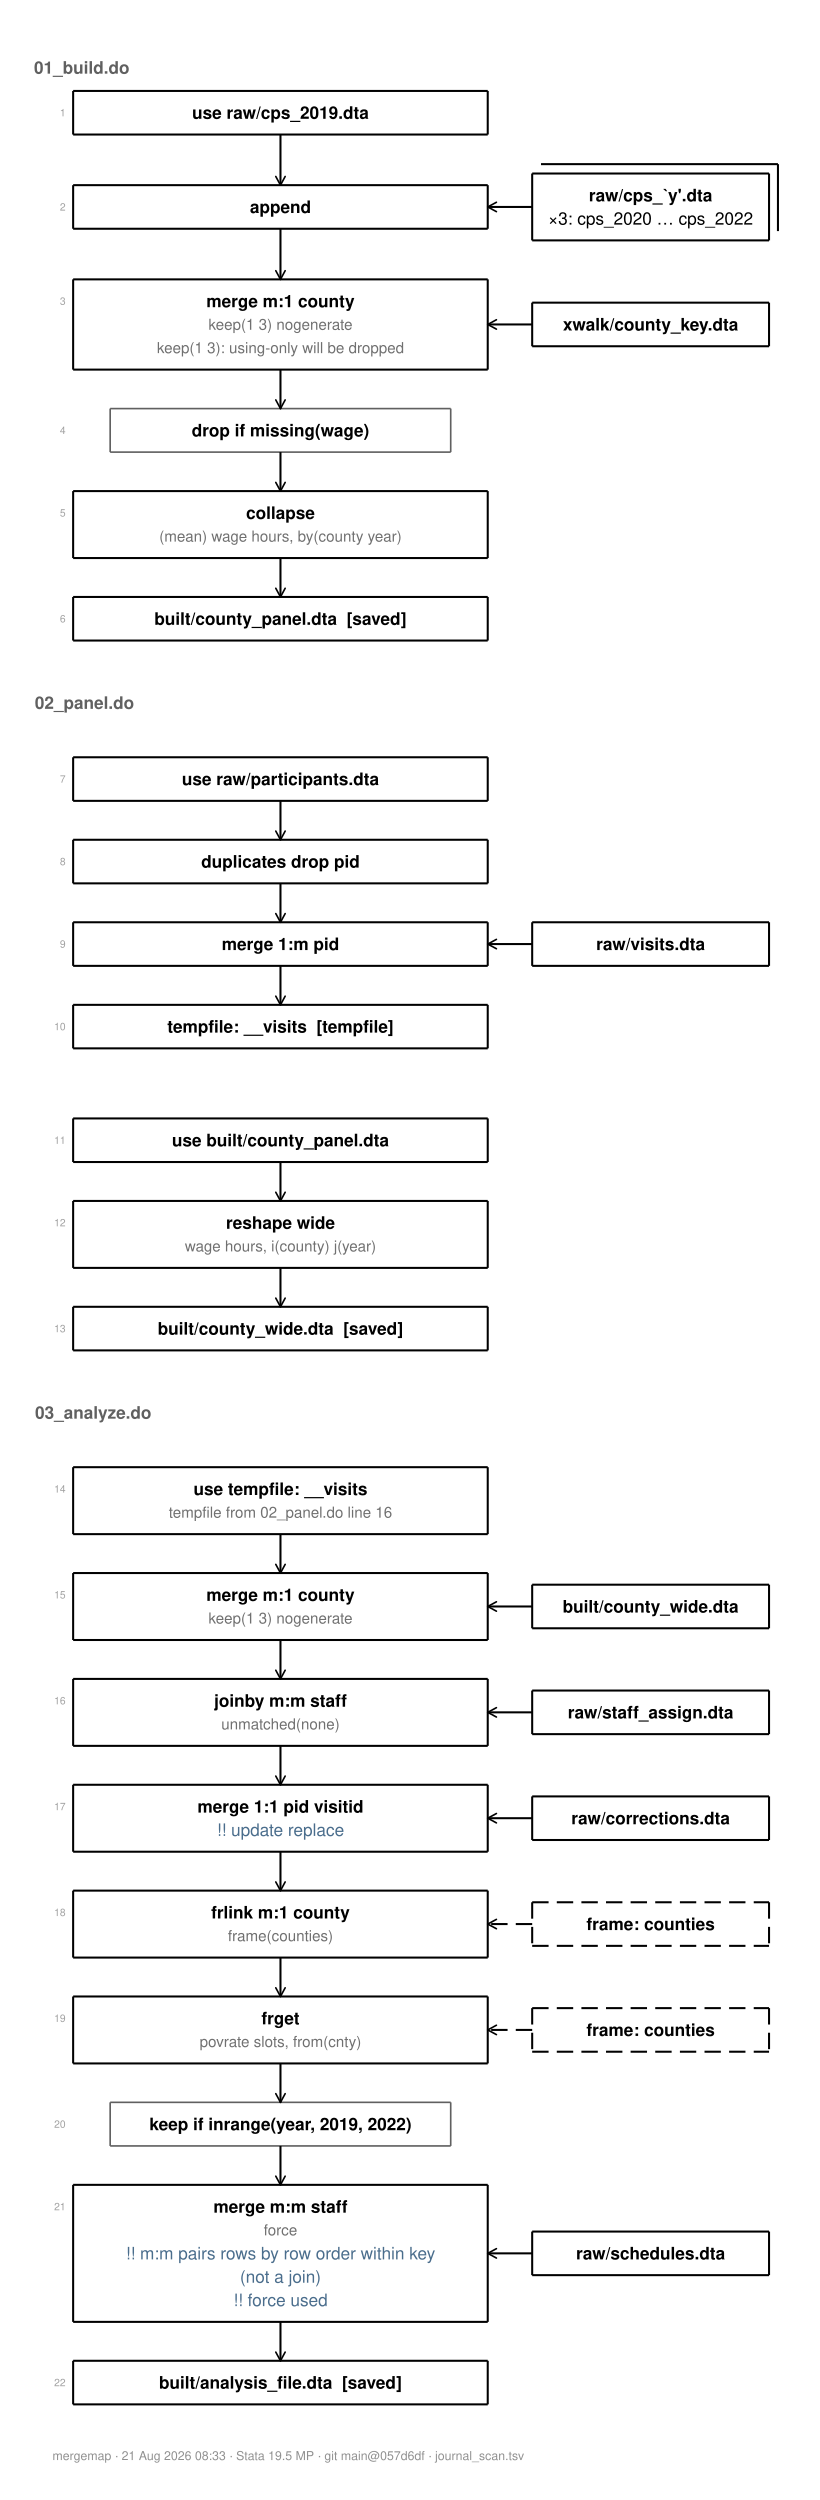
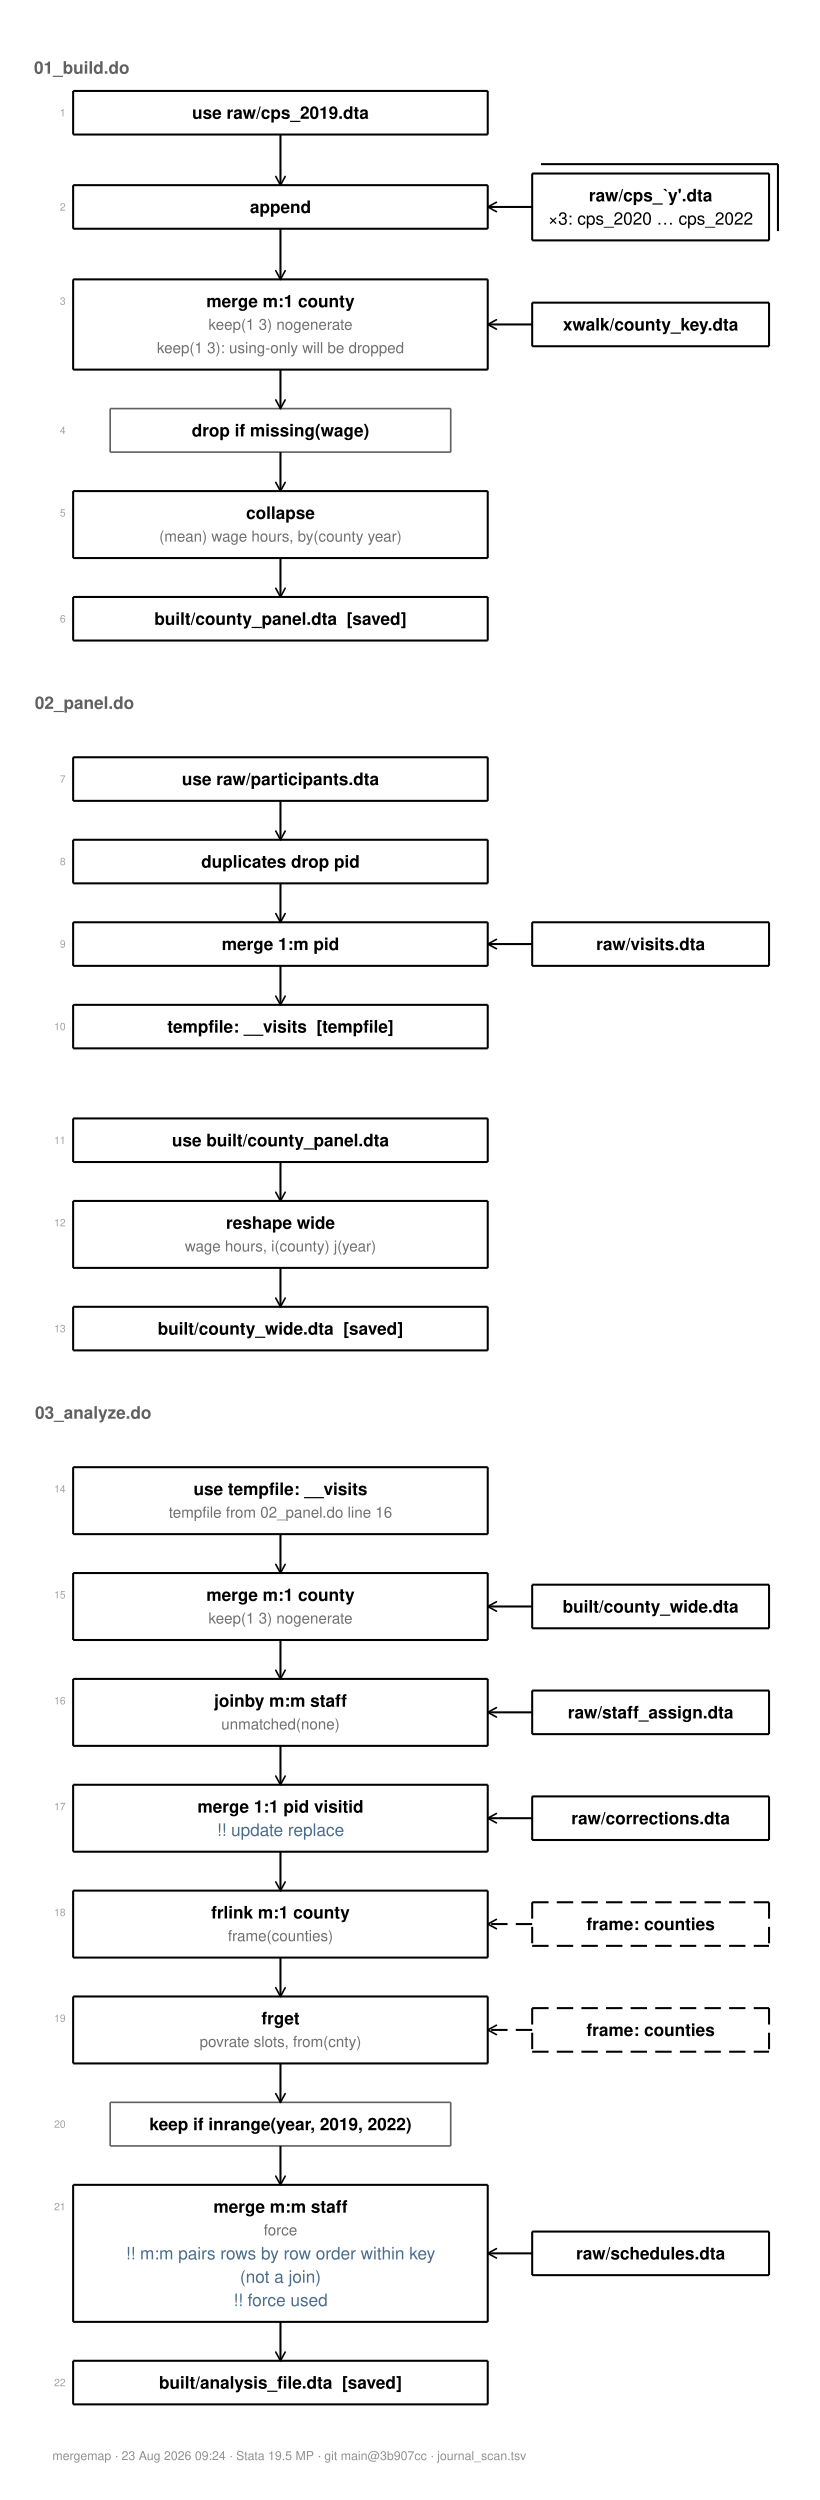
<svg xmlns="http://www.w3.org/2000/svg" version="1.1" width="6.560in" height="20.000in" viewBox="0 0 4723 14400">
  <rect x="0" y="0" width="4723" height="14400" style="fill:#FFFFFF;stroke:none" />
  <rect x="0.00" y="0.00" width="4723.00" height="14400.00" style="fill:#FFFFFF" />
  <rect x="4.72" y="4.72" width="4713.55" height="14390.55" style="fill:none;stroke:#FFFFFF;stroke-width:9.45" />
  <line x1="421.18" y1="523.80" x2="2809.23" y2="523.80" style="stroke:#000000;stroke-width:11.81" />
  <line x1="421.18" y1="774.90" x2="2809.23" y2="774.90" style="stroke:#000000;stroke-width:11.81" />
  <line x1="421.18" y1="523.80" x2="421.18" y2="774.90" style="stroke:#000000;stroke-width:11.81" />
  <line x1="2809.23" y1="523.80" x2="2809.23" y2="774.90" style="stroke:#000000;stroke-width:11.81" />
  <line x1="421.18" y1="1066.50" x2="2809.23" y2="1066.50" style="stroke:#000000;stroke-width:11.81" />
  <line x1="421.18" y1="1317.60" x2="2809.23" y2="1317.60" style="stroke:#000000;stroke-width:11.81" />
  <line x1="421.18" y1="1066.50" x2="421.18" y2="1317.60" style="stroke:#000000;stroke-width:11.81" />
  <line x1="2809.23" y1="1066.50" x2="2809.23" y2="1317.60" style="stroke:#000000;stroke-width:11.81" />
  <line x1="3065.27" y1="999.45" x2="4429.61" y2="999.45" style="stroke:#000000;stroke-width:11.81" />
  <line x1="3065.27" y1="1384.65" x2="4429.61" y2="1384.65" style="stroke:#000000;stroke-width:11.81" />
  <line x1="3065.27" y1="999.45" x2="3065.27" y2="1384.65" style="stroke:#000000;stroke-width:11.81" />
  <line x1="4429.61" y1="999.45" x2="4429.61" y2="1384.65" style="stroke:#000000;stroke-width:11.81" />
  <line x1="3116.12" y1="945.45" x2="4480.91" y2="945.45" style="stroke:#000000;stroke-width:11.81" />
  <line x1="4480.91" y1="945.45" x2="4480.91" y2="1331.10" style="stroke:#000000;stroke-width:11.81" />
  <line x1="421.18" y1="1609.20" x2="2809.23" y2="1609.20" style="stroke:#000000;stroke-width:11.81" />
  <line x1="421.18" y1="2128.95" x2="2809.23" y2="2128.95" style="stroke:#000000;stroke-width:11.81" />
  <line x1="421.18" y1="1609.20" x2="421.18" y2="2128.95" style="stroke:#000000;stroke-width:11.81" />
  <line x1="2809.23" y1="1609.20" x2="2809.23" y2="2128.95" style="stroke:#000000;stroke-width:11.81" />
  <line x1="3065.27" y1="1743.30" x2="4429.61" y2="1743.30" style="stroke:#000000;stroke-width:11.81" />
  <line x1="3065.27" y1="1994.40" x2="4429.61" y2="1994.40" style="stroke:#000000;stroke-width:11.81" />
  <line x1="3065.27" y1="1743.30" x2="3065.27" y2="1994.40" style="stroke:#000000;stroke-width:11.81" />
  <line x1="4429.61" y1="1743.30" x2="4429.61" y2="1994.40" style="stroke:#000000;stroke-width:11.81" />
  <line x1="421.18" y1="2828.70" x2="2809.23" y2="2828.70" style="stroke:#000000;stroke-width:11.81" />
  <line x1="421.18" y1="3214.35" x2="2809.23" y2="3214.35" style="stroke:#000000;stroke-width:11.81" />
  <line x1="421.18" y1="2828.70" x2="421.18" y2="3214.35" style="stroke:#000000;stroke-width:11.81" />
  <line x1="2809.23" y1="2828.70" x2="2809.23" y2="3214.35" style="stroke:#000000;stroke-width:11.81" />
  <line x1="421.18" y1="3438.45" x2="2809.23" y2="3438.45" style="stroke:#000000;stroke-width:11.81" />
  <line x1="421.18" y1="3689.55" x2="2809.23" y2="3689.55" style="stroke:#000000;stroke-width:11.81" />
  <line x1="421.18" y1="3438.45" x2="421.18" y2="3689.55" style="stroke:#000000;stroke-width:11.81" />
  <line x1="2809.23" y1="3438.45" x2="2809.23" y2="3689.55" style="stroke:#000000;stroke-width:11.81" />
  <line x1="421.18" y1="4361.85" x2="2809.23" y2="4361.85" style="stroke:#000000;stroke-width:11.81" />
  <line x1="421.18" y1="4612.95" x2="2809.23" y2="4612.95" style="stroke:#000000;stroke-width:11.81" />
  <line x1="421.18" y1="4361.85" x2="421.18" y2="4612.95" style="stroke:#000000;stroke-width:11.81" />
  <line x1="2809.23" y1="4361.85" x2="2809.23" y2="4612.95" style="stroke:#000000;stroke-width:11.81" />
  <line x1="421.18" y1="4837.05" x2="2809.23" y2="4837.05" style="stroke:#000000;stroke-width:11.81" />
  <line x1="421.18" y1="5088.15" x2="2809.23" y2="5088.15" style="stroke:#000000;stroke-width:11.81" />
  <line x1="421.18" y1="4837.05" x2="421.18" y2="5088.15" style="stroke:#000000;stroke-width:11.81" />
  <line x1="2809.23" y1="4837.05" x2="2809.23" y2="5088.15" style="stroke:#000000;stroke-width:11.81" />
  <line x1="421.18" y1="5312.25" x2="2809.23" y2="5312.25" style="stroke:#000000;stroke-width:11.81" />
  <line x1="421.18" y1="5563.35" x2="2809.23" y2="5563.35" style="stroke:#000000;stroke-width:11.81" />
  <line x1="421.18" y1="5312.25" x2="421.18" y2="5563.35" style="stroke:#000000;stroke-width:11.81" />
  <line x1="2809.23" y1="5312.25" x2="2809.23" y2="5563.35" style="stroke:#000000;stroke-width:11.81" />
  <line x1="3065.27" y1="5312.25" x2="4429.61" y2="5312.25" style="stroke:#000000;stroke-width:11.81" />
  <line x1="3065.27" y1="5563.35" x2="4429.61" y2="5563.35" style="stroke:#000000;stroke-width:11.81" />
  <line x1="3065.27" y1="5312.25" x2="3065.27" y2="5563.35" style="stroke:#000000;stroke-width:11.81" />
  <line x1="4429.61" y1="5312.25" x2="4429.61" y2="5563.35" style="stroke:#000000;stroke-width:11.81" />
  <line x1="421.18" y1="5787.90" x2="2809.23" y2="5787.90" style="stroke:#000000;stroke-width:11.81" />
  <line x1="421.18" y1="6038.55" x2="2809.23" y2="6038.55" style="stroke:#000000;stroke-width:11.81" />
  <line x1="421.18" y1="5787.90" x2="421.18" y2="6038.55" style="stroke:#000000;stroke-width:11.81" />
  <line x1="2809.23" y1="5787.90" x2="2809.23" y2="6038.55" style="stroke:#000000;stroke-width:11.81" />
  <line x1="421.18" y1="6442.20" x2="2809.23" y2="6442.20" style="stroke:#000000;stroke-width:11.81" />
  <line x1="421.18" y1="6693.30" x2="2809.23" y2="6693.30" style="stroke:#000000;stroke-width:11.81" />
  <line x1="421.18" y1="6442.20" x2="421.18" y2="6693.30" style="stroke:#000000;stroke-width:11.81" />
  <line x1="2809.23" y1="6442.20" x2="2809.23" y2="6693.30" style="stroke:#000000;stroke-width:11.81" />
  <line x1="421.18" y1="6917.40" x2="2809.23" y2="6917.40" style="stroke:#000000;stroke-width:11.81" />
  <line x1="421.18" y1="7303.05" x2="2809.23" y2="7303.05" style="stroke:#000000;stroke-width:11.81" />
  <line x1="421.18" y1="6917.40" x2="421.18" y2="7303.05" style="stroke:#000000;stroke-width:11.81" />
  <line x1="2809.23" y1="6917.40" x2="2809.23" y2="7303.05" style="stroke:#000000;stroke-width:11.81" />
  <line x1="421.18" y1="7527.15" x2="2809.23" y2="7527.15" style="stroke:#000000;stroke-width:11.81" />
  <line x1="421.18" y1="7778.25" x2="2809.23" y2="7778.25" style="stroke:#000000;stroke-width:11.81" />
  <line x1="421.18" y1="7527.15" x2="421.18" y2="7778.25" style="stroke:#000000;stroke-width:11.81" />
  <line x1="2809.23" y1="7527.15" x2="2809.23" y2="7778.25" style="stroke:#000000;stroke-width:11.81" />
  <line x1="421.18" y1="8451.00" x2="2809.23" y2="8451.00" style="stroke:#000000;stroke-width:11.81" />
  <line x1="421.18" y1="8836.65" x2="2809.23" y2="8836.65" style="stroke:#000000;stroke-width:11.81" />
  <line x1="421.18" y1="8451.00" x2="421.18" y2="8836.65" style="stroke:#000000;stroke-width:11.81" />
  <line x1="2809.23" y1="8451.00" x2="2809.23" y2="8836.65" style="stroke:#000000;stroke-width:11.81" />
  <line x1="421.18" y1="9060.75" x2="2809.23" y2="9060.75" style="stroke:#000000;stroke-width:11.81" />
  <line x1="421.18" y1="9446.40" x2="2809.23" y2="9446.40" style="stroke:#000000;stroke-width:11.81" />
  <line x1="421.18" y1="9060.75" x2="421.18" y2="9446.40" style="stroke:#000000;stroke-width:11.81" />
  <line x1="2809.23" y1="9060.75" x2="2809.23" y2="9446.40" style="stroke:#000000;stroke-width:11.81" />
  <line x1="3065.27" y1="9127.80" x2="4429.61" y2="9127.80" style="stroke:#000000;stroke-width:11.81" />
  <line x1="3065.27" y1="9378.90" x2="4429.61" y2="9378.90" style="stroke:#000000;stroke-width:11.81" />
  <line x1="3065.27" y1="9127.80" x2="3065.27" y2="9378.90" style="stroke:#000000;stroke-width:11.81" />
  <line x1="4429.61" y1="9127.80" x2="4429.61" y2="9378.90" style="stroke:#000000;stroke-width:11.81" />
  <line x1="421.18" y1="9670.50" x2="2809.23" y2="9670.50" style="stroke:#000000;stroke-width:11.81" />
  <line x1="421.18" y1="10056.15" x2="2809.23" y2="10056.15" style="stroke:#000000;stroke-width:11.81" />
  <line x1="421.18" y1="9670.50" x2="421.18" y2="10056.15" style="stroke:#000000;stroke-width:11.81" />
  <line x1="2809.23" y1="9670.50" x2="2809.23" y2="10056.15" style="stroke:#000000;stroke-width:11.81" />
  <line x1="3065.27" y1="9737.55" x2="4429.61" y2="9737.55" style="stroke:#000000;stroke-width:11.81" />
  <line x1="3065.27" y1="9988.65" x2="4429.61" y2="9988.65" style="stroke:#000000;stroke-width:11.81" />
  <line x1="3065.27" y1="9737.55" x2="3065.27" y2="9988.65" style="stroke:#000000;stroke-width:11.81" />
  <line x1="4429.61" y1="9737.55" x2="4429.61" y2="9988.65" style="stroke:#000000;stroke-width:11.81" />
  <line x1="421.18" y1="10280.25" x2="2809.23" y2="10280.25" style="stroke:#000000;stroke-width:11.81" />
  <line x1="421.18" y1="10665.90" x2="2809.23" y2="10665.90" style="stroke:#000000;stroke-width:11.81" />
  <line x1="421.18" y1="10280.25" x2="421.18" y2="10665.90" style="stroke:#000000;stroke-width:11.81" />
  <line x1="2809.23" y1="10280.25" x2="2809.23" y2="10665.90" style="stroke:#000000;stroke-width:11.81" />
  <line x1="3065.27" y1="10347.30" x2="4429.61" y2="10347.30" style="stroke:#000000;stroke-width:11.81" />
  <line x1="3065.27" y1="10598.40" x2="4429.61" y2="10598.40" style="stroke:#000000;stroke-width:11.81" />
  <line x1="3065.27" y1="10347.30" x2="3065.27" y2="10598.40" style="stroke:#000000;stroke-width:11.81" />
  <line x1="4429.61" y1="10347.30" x2="4429.61" y2="10598.40" style="stroke:#000000;stroke-width:11.81" />
  <line x1="421.18" y1="10890.00" x2="2809.23" y2="10890.00" style="stroke:#000000;stroke-width:11.81" />
  <line x1="421.18" y1="11275.65" x2="2809.23" y2="11275.65" style="stroke:#000000;stroke-width:11.81" />
  <line x1="421.18" y1="10890.00" x2="421.18" y2="11275.65" style="stroke:#000000;stroke-width:11.81" />
  <line x1="2809.23" y1="10890.00" x2="2809.23" y2="11275.65" style="stroke:#000000;stroke-width:11.81" />
  <line x1="421.18" y1="11499.75" x2="2809.23" y2="11499.75" style="stroke:#000000;stroke-width:11.81" />
  <line x1="421.18" y1="11885.40" x2="2809.23" y2="11885.40" style="stroke:#000000;stroke-width:11.81" />
  <line x1="421.18" y1="11499.75" x2="421.18" y2="11885.40" style="stroke:#000000;stroke-width:11.81" />
  <line x1="2809.23" y1="11499.75" x2="2809.23" y2="11885.40" style="stroke:#000000;stroke-width:11.81" />
  <line x1="421.18" y1="12584.70" x2="2809.23" y2="12584.70" style="stroke:#000000;stroke-width:11.81" />
  <line x1="421.18" y1="13374.00" x2="2809.23" y2="13374.00" style="stroke:#000000;stroke-width:11.81" />
  <line x1="421.18" y1="12584.70" x2="421.18" y2="13374.00" style="stroke:#000000;stroke-width:11.81" />
  <line x1="2809.23" y1="12584.70" x2="2809.23" y2="13374.00" style="stroke:#000000;stroke-width:11.81" />
  <line x1="3065.27" y1="12853.80" x2="4429.61" y2="12853.80" style="stroke:#000000;stroke-width:11.81" />
  <line x1="3065.27" y1="13104.90" x2="4429.61" y2="13104.90" style="stroke:#000000;stroke-width:11.81" />
  <line x1="3065.27" y1="12853.80" x2="3065.27" y2="13104.90" style="stroke:#000000;stroke-width:11.81" />
  <line x1="4429.61" y1="12853.80" x2="4429.61" y2="13104.90" style="stroke:#000000;stroke-width:11.81" />
  <line x1="421.18" y1="13598.10" x2="2809.23" y2="13598.10" style="stroke:#000000;stroke-width:11.81" />
  <line x1="421.18" y1="13849.20" x2="2809.23" y2="13849.20" style="stroke:#000000;stroke-width:11.81" />
  <line x1="421.18" y1="13598.10" x2="421.18" y2="13849.20" style="stroke:#000000;stroke-width:11.81" />
  <line x1="2809.23" y1="13598.10" x2="2809.23" y2="13849.20" style="stroke:#000000;stroke-width:11.81" />
  <line x1="634.47" y1="2353.50" x2="2595.94" y2="2353.50" style="stroke:#606060;stroke-width:9.45" />
  <line x1="634.47" y1="2604.15" x2="2595.94" y2="2604.15" style="stroke:#606060;stroke-width:9.45" />
  <line x1="634.47" y1="2353.50" x2="634.47" y2="2604.15" style="stroke:#606060;stroke-width:9.45" />
  <line x1="2595.94" y1="2353.50" x2="2595.94" y2="2604.15" style="stroke:#606060;stroke-width:9.45" />
  <line x1="634.47" y1="12109.50" x2="2595.94" y2="12109.50" style="stroke:#606060;stroke-width:9.45" />
  <line x1="634.47" y1="12360.60" x2="2595.94" y2="12360.60" style="stroke:#606060;stroke-width:9.45" />
  <line x1="634.47" y1="12109.50" x2="634.47" y2="12360.60" style="stroke:#606060;stroke-width:9.45" />
  <line x1="2595.94" y1="12109.50" x2="2595.94" y2="12360.60" style="stroke:#606060;stroke-width:9.45" />
  <line x1="3065.27" y1="10957.05" x2="3159.77" y2="10957.05" style="stroke:#000000;stroke-width:11.81" />
  <line x1="3207.01" y1="10957.05" x2="3301.51" y2="10957.05" style="stroke:#000000;stroke-width:11.81" />
  <line x1="3348.76" y1="10957.05" x2="3443.25" y2="10957.05" style="stroke:#000000;stroke-width:11.81" />
  <line x1="3490.50" y1="10957.05" x2="3585.00" y2="10957.05" style="stroke:#000000;stroke-width:11.81" />
  <line x1="3632.25" y1="10957.05" x2="3726.74" y2="10957.05" style="stroke:#000000;stroke-width:11.81" />
  <line x1="3773.99" y1="10957.05" x2="3868.49" y2="10957.05" style="stroke:#000000;stroke-width:11.81" />
  <line x1="3916.18" y1="10957.05" x2="4010.23" y2="10957.05" style="stroke:#000000;stroke-width:11.81" />
  <line x1="4057.93" y1="10957.05" x2="4151.97" y2="10957.05" style="stroke:#000000;stroke-width:11.81" />
  <line x1="4199.67" y1="10957.05" x2="4293.72" y2="10957.05" style="stroke:#000000;stroke-width:11.81" />
  <line x1="4341.42" y1="10957.05" x2="4429.61" y2="10957.05" style="stroke:#000000;stroke-width:11.81" />
  <line x1="3065.27" y1="11208.15" x2="3159.77" y2="11208.15" style="stroke:#000000;stroke-width:11.81" />
  <line x1="3207.01" y1="11208.15" x2="3301.51" y2="11208.15" style="stroke:#000000;stroke-width:11.81" />
  <line x1="3348.76" y1="11208.15" x2="3443.25" y2="11208.15" style="stroke:#000000;stroke-width:11.81" />
  <line x1="3490.50" y1="11208.15" x2="3585.00" y2="11208.15" style="stroke:#000000;stroke-width:11.81" />
  <line x1="3632.25" y1="11208.15" x2="3726.74" y2="11208.15" style="stroke:#000000;stroke-width:11.81" />
  <line x1="3773.99" y1="11208.15" x2="3868.49" y2="11208.15" style="stroke:#000000;stroke-width:11.81" />
  <line x1="3916.18" y1="11208.15" x2="4010.23" y2="11208.15" style="stroke:#000000;stroke-width:11.81" />
  <line x1="4057.93" y1="11208.15" x2="4151.97" y2="11208.15" style="stroke:#000000;stroke-width:11.81" />
  <line x1="4199.67" y1="11208.15" x2="4293.72" y2="11208.15" style="stroke:#000000;stroke-width:11.81" />
  <line x1="4341.42" y1="11208.15" x2="4429.61" y2="11208.15" style="stroke:#000000;stroke-width:11.81" />
  <line x1="3065.27" y1="10957.05" x2="3065.27" y2="11051.55" style="stroke:#000000;stroke-width:11.81" />
  <line x1="3065.27" y1="11098.80" x2="3065.27" y2="11193.30" style="stroke:#000000;stroke-width:11.81" />
  <line x1="4429.61" y1="10957.05" x2="4429.61" y2="11051.55" style="stroke:#000000;stroke-width:11.81" />
  <line x1="4429.61" y1="11098.80" x2="4429.61" y2="11193.30" style="stroke:#000000;stroke-width:11.81" />
  <line x1="3065.27" y1="11566.80" x2="3159.77" y2="11566.80" style="stroke:#000000;stroke-width:11.81" />
  <line x1="3207.01" y1="11566.80" x2="3301.51" y2="11566.80" style="stroke:#000000;stroke-width:11.81" />
  <line x1="3348.76" y1="11566.80" x2="3443.25" y2="11566.80" style="stroke:#000000;stroke-width:11.81" />
  <line x1="3490.50" y1="11566.80" x2="3585.00" y2="11566.80" style="stroke:#000000;stroke-width:11.81" />
  <line x1="3632.25" y1="11566.80" x2="3726.74" y2="11566.80" style="stroke:#000000;stroke-width:11.81" />
  <line x1="3773.99" y1="11566.80" x2="3868.49" y2="11566.80" style="stroke:#000000;stroke-width:11.81" />
  <line x1="3916.18" y1="11566.80" x2="4010.23" y2="11566.80" style="stroke:#000000;stroke-width:11.81" />
  <line x1="4057.93" y1="11566.80" x2="4151.97" y2="11566.80" style="stroke:#000000;stroke-width:11.81" />
  <line x1="4199.67" y1="11566.80" x2="4293.72" y2="11566.80" style="stroke:#000000;stroke-width:11.81" />
  <line x1="4341.42" y1="11566.80" x2="4429.61" y2="11566.80" style="stroke:#000000;stroke-width:11.81" />
  <line x1="3065.27" y1="11817.90" x2="3159.77" y2="11817.90" style="stroke:#000000;stroke-width:11.81" />
  <line x1="3207.01" y1="11817.90" x2="3301.51" y2="11817.90" style="stroke:#000000;stroke-width:11.81" />
  <line x1="3348.76" y1="11817.90" x2="3443.25" y2="11817.90" style="stroke:#000000;stroke-width:11.81" />
  <line x1="3490.50" y1="11817.90" x2="3585.00" y2="11817.90" style="stroke:#000000;stroke-width:11.81" />
  <line x1="3632.25" y1="11817.90" x2="3726.74" y2="11817.90" style="stroke:#000000;stroke-width:11.81" />
  <line x1="3773.99" y1="11817.90" x2="3868.49" y2="11817.90" style="stroke:#000000;stroke-width:11.81" />
  <line x1="3916.18" y1="11817.90" x2="4010.23" y2="11817.90" style="stroke:#000000;stroke-width:11.81" />
  <line x1="4057.93" y1="11817.90" x2="4151.97" y2="11817.90" style="stroke:#000000;stroke-width:11.81" />
  <line x1="4199.67" y1="11817.90" x2="4293.72" y2="11817.90" style="stroke:#000000;stroke-width:11.81" />
  <line x1="4341.42" y1="11817.90" x2="4429.61" y2="11817.90" style="stroke:#000000;stroke-width:11.81" />
  <line x1="3065.27" y1="11566.80" x2="3065.27" y2="11661.30" style="stroke:#000000;stroke-width:11.81" />
  <line x1="3065.27" y1="11708.55" x2="3065.27" y2="11803.05" style="stroke:#000000;stroke-width:11.81" />
  <line x1="4429.61" y1="11566.80" x2="4429.61" y2="11661.30" style="stroke:#000000;stroke-width:11.81" />
  <line x1="4429.61" y1="11708.55" x2="4429.61" y2="11803.05" style="stroke:#000000;stroke-width:11.81" />
  <line x1="3065.27" y1="1192.05" x2="2809.23" y2="1192.05" style="stroke:#000000;stroke-width:11.81" />
  <line x1="1615.43" y1="774.90" x2="1615.43" y2="1066.50" style="stroke:#000000;stroke-width:11.81" />
  <line x1="3065.27" y1="1868.85" x2="2809.23" y2="1868.85" style="stroke:#000000;stroke-width:11.81" />
  <line x1="1615.43" y1="1317.60" x2="1615.43" y2="1609.20" style="stroke:#000000;stroke-width:11.81" />
  <line x1="1615.43" y1="2128.95" x2="1615.43" y2="2353.50" style="stroke:#000000;stroke-width:11.81" />
  <line x1="1615.43" y1="2604.15" x2="1615.43" y2="2828.70" style="stroke:#000000;stroke-width:11.81" />
  <line x1="1615.43" y1="3214.35" x2="1615.43" y2="3438.45" style="stroke:#000000;stroke-width:11.81" />
  <line x1="1615.43" y1="4612.95" x2="1615.43" y2="4837.05" style="stroke:#000000;stroke-width:11.81" />
  <line x1="3065.27" y1="5437.80" x2="2809.23" y2="5437.80" style="stroke:#000000;stroke-width:11.81" />
  <line x1="1615.43" y1="5088.15" x2="1615.43" y2="5312.25" style="stroke:#000000;stroke-width:11.81" />
  <line x1="1615.43" y1="5563.35" x2="1615.43" y2="5787.90" style="stroke:#000000;stroke-width:11.81" />
  <line x1="1615.43" y1="6693.30" x2="1615.43" y2="6917.40" style="stroke:#000000;stroke-width:11.81" />
  <line x1="1615.43" y1="7303.05" x2="1615.43" y2="7527.15" style="stroke:#000000;stroke-width:11.81" />
  <line x1="3065.27" y1="9253.35" x2="2809.23" y2="9253.35" style="stroke:#000000;stroke-width:11.81" />
  <line x1="1615.43" y1="8836.65" x2="1615.43" y2="9060.75" style="stroke:#000000;stroke-width:11.81" />
  <line x1="3065.27" y1="9863.10" x2="2809.23" y2="9863.10" style="stroke:#000000;stroke-width:11.81" />
  <line x1="1615.43" y1="9446.40" x2="1615.43" y2="9670.50" style="stroke:#000000;stroke-width:11.81" />
  <line x1="3065.27" y1="10472.85" x2="2809.23" y2="10472.85" style="stroke:#000000;stroke-width:11.81" />
  <line x1="1615.43" y1="10056.15" x2="1615.43" y2="10280.25" style="stroke:#000000;stroke-width:11.81" />
  <line x1="1615.43" y1="10665.90" x2="1615.43" y2="10890.00" style="stroke:#000000;stroke-width:11.81" />
  <line x1="1615.43" y1="11275.65" x2="1615.43" y2="11499.75" style="stroke:#000000;stroke-width:11.81" />
  <line x1="1615.43" y1="11885.40" x2="1615.43" y2="12109.50" style="stroke:#000000;stroke-width:11.81" />
  <line x1="3065.27" y1="12979.35" x2="2809.23" y2="12979.35" style="stroke:#000000;stroke-width:11.81" />
  <line x1="1615.43" y1="12360.60" x2="1615.43" y2="12584.70" style="stroke:#000000;stroke-width:11.81" />
  <line x1="1615.43" y1="13374.00" x2="1615.43" y2="13598.10" style="stroke:#000000;stroke-width:11.81" />
  <line x1="2809.23" y1="1192.05" x2="2859.18" y2="1165.05" stroke-linecap="round" style="stroke:#000000;stroke-width:9.45" />
  <line x1="2809.23" y1="1192.05" x2="2859.18" y2="1219.05" stroke-linecap="round" style="stroke:#000000;stroke-width:9.45" />
  <line x1="1615.43" y1="1066.50" x2="1588.43" y2="1016.55" stroke-linecap="round" style="stroke:#000000;stroke-width:9.45" />
  <line x1="1615.43" y1="1066.50" x2="1642.43" y2="1016.55" stroke-linecap="round" style="stroke:#000000;stroke-width:9.45" />
  <line x1="2809.23" y1="1868.85" x2="2859.18" y2="1841.85" stroke-linecap="round" style="stroke:#000000;stroke-width:9.45" />
  <line x1="2809.23" y1="1868.85" x2="2859.18" y2="1895.85" stroke-linecap="round" style="stroke:#000000;stroke-width:9.45" />
  <line x1="1615.43" y1="1609.20" x2="1588.43" y2="1559.25" stroke-linecap="round" style="stroke:#000000;stroke-width:9.45" />
  <line x1="1615.43" y1="1609.20" x2="1642.43" y2="1559.25" stroke-linecap="round" style="stroke:#000000;stroke-width:9.45" />
  <line x1="1615.43" y1="2353.50" x2="1588.43" y2="2303.55" stroke-linecap="round" style="stroke:#000000;stroke-width:9.45" />
  <line x1="1615.43" y1="2353.50" x2="1642.43" y2="2303.55" stroke-linecap="round" style="stroke:#000000;stroke-width:9.45" />
  <line x1="1615.43" y1="2828.70" x2="1588.43" y2="2778.75" stroke-linecap="round" style="stroke:#000000;stroke-width:9.45" />
  <line x1="1615.43" y1="2828.70" x2="1642.43" y2="2778.75" stroke-linecap="round" style="stroke:#000000;stroke-width:9.45" />
  <line x1="1615.43" y1="3438.45" x2="1588.43" y2="3388.50" stroke-linecap="round" style="stroke:#000000;stroke-width:9.45" />
  <line x1="1615.43" y1="3438.45" x2="1642.43" y2="3388.50" stroke-linecap="round" style="stroke:#000000;stroke-width:9.45" />
  <line x1="1615.43" y1="4837.05" x2="1588.43" y2="4787.10" stroke-linecap="round" style="stroke:#000000;stroke-width:9.45" />
  <line x1="1615.43" y1="4837.05" x2="1642.43" y2="4787.10" stroke-linecap="round" style="stroke:#000000;stroke-width:9.45" />
  <line x1="2809.23" y1="5437.80" x2="2859.18" y2="5410.80" stroke-linecap="round" style="stroke:#000000;stroke-width:9.45" />
  <line x1="2809.23" y1="5437.80" x2="2859.18" y2="5464.80" stroke-linecap="round" style="stroke:#000000;stroke-width:9.45" />
  <line x1="1615.43" y1="5312.25" x2="1588.43" y2="5262.30" stroke-linecap="round" style="stroke:#000000;stroke-width:9.45" />
  <line x1="1615.43" y1="5312.25" x2="1642.43" y2="5262.30" stroke-linecap="round" style="stroke:#000000;stroke-width:9.45" />
  <line x1="1615.43" y1="5787.90" x2="1588.43" y2="5737.95" stroke-linecap="round" style="stroke:#000000;stroke-width:9.45" />
  <line x1="1615.43" y1="5787.90" x2="1642.43" y2="5737.95" stroke-linecap="round" style="stroke:#000000;stroke-width:9.45" />
  <line x1="1615.43" y1="6917.40" x2="1588.43" y2="6867.45" stroke-linecap="round" style="stroke:#000000;stroke-width:9.45" />
  <line x1="1615.43" y1="6917.40" x2="1642.43" y2="6867.45" stroke-linecap="round" style="stroke:#000000;stroke-width:9.45" />
  <line x1="1615.43" y1="7527.15" x2="1588.43" y2="7477.20" stroke-linecap="round" style="stroke:#000000;stroke-width:9.45" />
  <line x1="1615.43" y1="7527.15" x2="1642.43" y2="7477.20" stroke-linecap="round" style="stroke:#000000;stroke-width:9.45" />
  <line x1="2809.23" y1="9253.35" x2="2859.18" y2="9226.35" stroke-linecap="round" style="stroke:#000000;stroke-width:9.45" />
  <line x1="2809.23" y1="9253.35" x2="2859.18" y2="9280.35" stroke-linecap="round" style="stroke:#000000;stroke-width:9.45" />
  <line x1="1615.43" y1="9060.75" x2="1588.43" y2="9010.80" stroke-linecap="round" style="stroke:#000000;stroke-width:9.45" />
  <line x1="1615.43" y1="9060.75" x2="1642.43" y2="9010.80" stroke-linecap="round" style="stroke:#000000;stroke-width:9.45" />
  <line x1="2809.23" y1="9863.10" x2="2859.18" y2="9836.10" stroke-linecap="round" style="stroke:#000000;stroke-width:9.45" />
  <line x1="2809.23" y1="9863.10" x2="2859.18" y2="9890.10" stroke-linecap="round" style="stroke:#000000;stroke-width:9.45" />
  <line x1="1615.43" y1="9670.50" x2="1588.43" y2="9620.55" stroke-linecap="round" style="stroke:#000000;stroke-width:9.45" />
  <line x1="1615.43" y1="9670.50" x2="1642.43" y2="9620.55" stroke-linecap="round" style="stroke:#000000;stroke-width:9.45" />
  <line x1="2809.23" y1="10472.85" x2="2859.18" y2="10445.85" stroke-linecap="round" style="stroke:#000000;stroke-width:9.45" />
  <line x1="2809.23" y1="10472.85" x2="2859.18" y2="10499.85" stroke-linecap="round" style="stroke:#000000;stroke-width:9.45" />
  <line x1="1615.43" y1="10280.25" x2="1588.43" y2="10230.30" stroke-linecap="round" style="stroke:#000000;stroke-width:9.45" />
  <line x1="1615.43" y1="10280.25" x2="1642.43" y2="10230.30" stroke-linecap="round" style="stroke:#000000;stroke-width:9.45" />
  <line x1="1615.43" y1="10890.00" x2="1588.43" y2="10840.05" stroke-linecap="round" style="stroke:#000000;stroke-width:9.45" />
  <line x1="1615.43" y1="10890.00" x2="1642.43" y2="10840.05" stroke-linecap="round" style="stroke:#000000;stroke-width:9.45" />
  <line x1="1615.43" y1="11499.75" x2="1588.43" y2="11449.80" stroke-linecap="round" style="stroke:#000000;stroke-width:9.45" />
  <line x1="1615.43" y1="11499.75" x2="1642.43" y2="11449.80" stroke-linecap="round" style="stroke:#000000;stroke-width:9.45" />
  <line x1="1615.43" y1="12109.50" x2="1588.43" y2="12059.55" stroke-linecap="round" style="stroke:#000000;stroke-width:9.45" />
  <line x1="1615.43" y1="12109.50" x2="1642.43" y2="12059.55" stroke-linecap="round" style="stroke:#000000;stroke-width:9.45" />
  <line x1="2809.23" y1="12979.35" x2="2859.18" y2="12952.35" stroke-linecap="round" style="stroke:#000000;stroke-width:9.45" />
  <line x1="2809.23" y1="12979.35" x2="2859.18" y2="13006.35" stroke-linecap="round" style="stroke:#000000;stroke-width:9.45" />
  <line x1="1615.43" y1="12584.70" x2="1588.43" y2="12534.75" stroke-linecap="round" style="stroke:#000000;stroke-width:9.45" />
  <line x1="1615.43" y1="12584.70" x2="1642.43" y2="12534.75" stroke-linecap="round" style="stroke:#000000;stroke-width:9.45" />
  <line x1="1615.43" y1="13598.10" x2="1588.43" y2="13548.15" stroke-linecap="round" style="stroke:#000000;stroke-width:9.45" />
  <line x1="1615.43" y1="13598.10" x2="1642.43" y2="13548.15" stroke-linecap="round" style="stroke:#000000;stroke-width:9.45" />
  <line x1="3065.27" y1="11082.60" x2="2970.77" y2="11082.60" style="stroke:#000000;stroke-width:11.81" />
  <line x1="2923.53" y1="11082.60" x2="2829.03" y2="11082.60" style="stroke:#000000;stroke-width:11.81" />
  <line x1="3065.27" y1="11692.35" x2="2970.77" y2="11692.35" style="stroke:#000000;stroke-width:11.81" />
  <line x1="2923.53" y1="11692.35" x2="2829.03" y2="11692.35" style="stroke:#000000;stroke-width:11.81" />
  <line x1="2809.23" y1="11082.60" x2="2859.18" y2="11055.60" stroke-linecap="round" style="stroke:#000000;stroke-width:9.45" />
  <line x1="2809.23" y1="11082.60" x2="2859.18" y2="11109.60" stroke-linecap="round" style="stroke:#000000;stroke-width:9.45" />
  <line x1="2809.23" y1="11692.35" x2="2859.18" y2="11665.35" stroke-linecap="round" style="stroke:#000000;stroke-width:9.45" />
  <line x1="2809.23" y1="11692.35" x2="2859.18" y2="11719.35" stroke-linecap="round" style="stroke:#000000;stroke-width:9.45" />
  <text x="470.68" y="424.46" style="font-family:'Helvetica';font-weight:bold;font-size:99.00px;fill:#606060" text-anchor="middle">01_build.do</text>
  <text x="1615.43" y="684.11" style="font-family:'Helvetica';font-weight:bold;font-size:99.00px;fill:#000000" text-anchor="middle">use raw/cps_2019.dta</text>
  <text x="361.33" y="670.25" style="font-family:'Helvetica';font-size:59.40px;fill:#A0A0a0" text-anchor="middle">1</text>
  <text x="1615.43" y="1226.81" style="font-family:'Helvetica';font-weight:bold;font-size:99.00px;fill:#000000" text-anchor="middle">append</text>
  <text x="361.33" y="1212.95" style="font-family:'Helvetica';font-size:59.40px;fill:#A0A0a0" text-anchor="middle">2</text>
  <text x="3747.44" y="1159.76" style="font-family:'Helvetica';font-weight:bold;font-size:99.00px;fill:#000000" text-anchor="middle">raw/cps_ˋy'.dta</text>
  <text x="3747.44" y="1293.86" style="font-family:'Helvetica';font-size:99.00px;fill:#000000" text-anchor="middle">×3: cps_2020 … cps_2022</text>
  <text x="1615.43" y="1769.51" style="font-family:'Helvetica';font-weight:bold;font-size:99.00px;fill:#000000" text-anchor="middle">merge m:1 county</text>
  <text x="1615.43" y="1899.52" style="font-family:'Helvetica';font-size:87.30px;fill:#707070" text-anchor="middle">keep(1 3) nogenerate</text>
  <text x="1615.43" y="2034.07" style="font-family:'Helvetica';font-size:87.30px;fill:#707070" text-anchor="middle">keep(1 3): using-only will be dropped</text>
  <text x="361.33" y="1755.65" style="font-family:'Helvetica';font-size:59.40px;fill:#A0A0a0" text-anchor="middle">3</text>
  <text x="3747.44" y="1903.61" style="font-family:'Helvetica';font-weight:bold;font-size:99.00px;fill:#000000" text-anchor="middle">xwalk/county_key.dta</text>
  <text x="1615.43" y="2513.81" style="font-family:'Helvetica';font-weight:bold;font-size:99.00px;fill:#000000" text-anchor="middle">drop if missing(wage)</text>
  <text x="361.33" y="2499.95" style="font-family:'Helvetica';font-size:59.40px;fill:#A0A0a0" text-anchor="middle">4</text>
  <text x="1615.43" y="2989.01" style="font-family:'Helvetica';font-weight:bold;font-size:99.00px;fill:#000000" text-anchor="middle">collapse</text>
  <text x="1615.43" y="3119.47" style="font-family:'Helvetica';font-size:87.30px;fill:#707070" text-anchor="middle">(mean) wage hours, by(county year)</text>
  <text x="361.33" y="2975.15" style="font-family:'Helvetica';font-size:59.40px;fill:#A0A0a0" text-anchor="middle">5</text>
  <text x="1615.43" y="3598.76" style="font-family:'Helvetica';font-weight:bold;font-size:99.00px;fill:#000000" text-anchor="middle">built/county_panel.dta  [saved]</text>
  <text x="361.33" y="3584.90" style="font-family:'Helvetica';font-size:59.40px;fill:#A0A0a0" text-anchor="middle">6</text>
  <text x="486.43" y="4082.96" style="font-family:'Helvetica';font-weight:bold;font-size:99.00px;fill:#606060" text-anchor="middle">02_panel.do</text>
  <text x="1615.43" y="4522.16" style="font-family:'Helvetica';font-weight:bold;font-size:99.00px;fill:#000000" text-anchor="middle">use raw/participants.dta</text>
  <text x="361.33" y="4508.30" style="font-family:'Helvetica';font-size:59.40px;fill:#A0A0a0" text-anchor="middle">7</text>
  <text x="1615.43" y="4997.36" style="font-family:'Helvetica';font-weight:bold;font-size:99.00px;fill:#000000" text-anchor="middle">duplicates drop pid</text>
  <text x="361.33" y="4983.50" style="font-family:'Helvetica';font-size:59.40px;fill:#A0A0a0" text-anchor="middle">8</text>
  <text x="1615.43" y="5472.56" style="font-family:'Helvetica';font-weight:bold;font-size:99.00px;fill:#000000" text-anchor="middle">merge 1:m pid</text>
  <text x="361.33" y="5458.70" style="font-family:'Helvetica';font-size:59.40px;fill:#A0A0a0" text-anchor="middle">9</text>
  <text x="3747.44" y="5472.56" style="font-family:'Helvetica';font-weight:bold;font-size:99.00px;fill:#000000" text-anchor="middle">raw/visits.dta</text>
  <text x="1615.43" y="5947.76" style="font-family:'Helvetica';font-weight:bold;font-size:99.00px;fill:#000000" text-anchor="middle">tempfile: __visits  [tempfile]</text>
  <text x="344.69" y="5933.90" style="font-family:'Helvetica';font-size:59.40px;fill:#A0A0a0" text-anchor="middle">10</text>
  <text x="1615.43" y="6602.51" style="font-family:'Helvetica';font-weight:bold;font-size:99.00px;fill:#000000" text-anchor="middle">use built/county_panel.dta</text>
  <text x="344.69" y="6588.65" style="font-family:'Helvetica';font-size:59.40px;fill:#A0A0a0" text-anchor="middle">11</text>
  <text x="1615.43" y="7077.71" style="font-family:'Helvetica';font-weight:bold;font-size:99.00px;fill:#000000" text-anchor="middle">reshape wide</text>
  <text x="1615.43" y="7208.17" style="font-family:'Helvetica';font-size:87.30px;fill:#707070" text-anchor="middle">wage hours, i(county) j(year)</text>
  <text x="344.69" y="7063.85" style="font-family:'Helvetica';font-size:59.40px;fill:#A0A0a0" text-anchor="middle">12</text>
  <text x="1615.43" y="7687.46" style="font-family:'Helvetica';font-weight:bold;font-size:99.00px;fill:#000000" text-anchor="middle">built/county_wide.dta  [saved]</text>
  <text x="344.69" y="7673.60" style="font-family:'Helvetica';font-size:59.40px;fill:#A0A0a0" text-anchor="middle">13</text>
  <text x="536.83" y="8171.66" style="font-family:'Helvetica';font-weight:bold;font-size:99.00px;fill:#606060" text-anchor="middle">03_analyze.do</text>
  <text x="1615.43" y="8611.31" style="font-family:'Helvetica';font-weight:bold;font-size:99.00px;fill:#000000" text-anchor="middle">use tempfile: __visits</text>
  <text x="1615.43" y="8741.77" style="font-family:'Helvetica';font-size:87.30px;fill:#707070" text-anchor="middle">tempfile from 02_panel.do line 16</text>
  <text x="344.69" y="8597.45" style="font-family:'Helvetica';font-size:59.40px;fill:#A0A0a0" text-anchor="middle">14</text>
  <text x="1615.43" y="9221.06" style="font-family:'Helvetica';font-weight:bold;font-size:99.00px;fill:#000000" text-anchor="middle">merge m:1 county</text>
  <text x="1615.43" y="9351.52" style="font-family:'Helvetica';font-size:87.30px;fill:#707070" text-anchor="middle">keep(1 3) nogenerate</text>
  <text x="344.69" y="9207.20" style="font-family:'Helvetica';font-size:59.40px;fill:#A0A0a0" text-anchor="middle">15</text>
  <text x="3747.44" y="9288.11" style="font-family:'Helvetica';font-weight:bold;font-size:99.00px;fill:#000000" text-anchor="middle">built/county_wide.dta</text>
  <text x="1615.43" y="9830.81" style="font-family:'Helvetica';font-weight:bold;font-size:99.00px;fill:#000000" text-anchor="middle">joinby m:m staff</text>
  <text x="1615.43" y="9961.27" style="font-family:'Helvetica';font-size:87.30px;fill:#707070" text-anchor="middle">unmatched(none)</text>
  <text x="344.69" y="9816.95" style="font-family:'Helvetica';font-size:59.40px;fill:#A0A0a0" text-anchor="middle">16</text>
  <text x="3747.44" y="9897.86" style="font-family:'Helvetica';font-weight:bold;font-size:99.00px;fill:#000000" text-anchor="middle">raw/staff_assign.dta</text>
  <text x="1615.43" y="10440.56" style="font-family:'Helvetica';font-weight:bold;font-size:99.00px;fill:#000000" text-anchor="middle">merge 1:1 pid visitid</text>
  <text x="1615.43" y="10575.11" style="font-family:'Helvetica';font-size:99.00px;fill:#4A6D8c" text-anchor="middle">!! update replace</text>
  <text x="344.69" y="10426.70" style="font-family:'Helvetica';font-size:59.40px;fill:#A0A0a0" text-anchor="middle">17</text>
  <text x="3747.44" y="10507.61" style="font-family:'Helvetica';font-weight:bold;font-size:99.00px;fill:#000000" text-anchor="middle">raw/corrections.dta</text>
  <text x="1615.43" y="11050.31" style="font-family:'Helvetica';font-weight:bold;font-size:99.00px;fill:#000000" text-anchor="middle">frlink m:1 county</text>
  <text x="1615.43" y="11180.77" style="font-family:'Helvetica';font-size:87.30px;fill:#707070" text-anchor="middle">frame(counties)</text>
  <text x="344.69" y="11036.45" style="font-family:'Helvetica';font-size:59.40px;fill:#A0A0a0" text-anchor="middle">18</text>
  <text x="3747.44" y="11117.36" style="font-family:'Helvetica';font-weight:bold;font-size:99.00px;fill:#000000" text-anchor="middle">frame: counties</text>
  <text x="1615.43" y="11660.06" style="font-family:'Helvetica';font-weight:bold;font-size:99.00px;fill:#000000" text-anchor="middle">frget</text>
  <text x="1615.43" y="11790.52" style="font-family:'Helvetica';font-size:87.30px;fill:#707070" text-anchor="middle">povrate slots, from(cnty)</text>
  <text x="344.69" y="11646.20" style="font-family:'Helvetica';font-size:59.40px;fill:#A0A0a0" text-anchor="middle">19</text>
  <text x="3747.44" y="11727.11" style="font-family:'Helvetica';font-weight:bold;font-size:99.00px;fill:#000000" text-anchor="middle">frame: counties</text>
  <text x="1615.43" y="12269.81" style="font-family:'Helvetica';font-weight:bold;font-size:99.00px;fill:#000000" text-anchor="middle">keep if inrange(year, 2019, 2022)</text>
  <text x="344.69" y="12255.95" style="font-family:'Helvetica';font-size:59.40px;fill:#A0A0a0" text-anchor="middle">20</text>
  <text x="1615.43" y="12745.01" style="font-family:'Helvetica';font-weight:bold;font-size:99.00px;fill:#000000" text-anchor="middle">merge m:m staff</text>
  <text x="1615.43" y="12875.47" style="font-family:'Helvetica';font-size:87.30px;fill:#707070" text-anchor="middle">force</text>
  <text x="1615.43" y="13014.11" style="font-family:'Helvetica';font-size:99.00px;fill:#4A6D8c" text-anchor="middle">!! m:m pairs rows by row order within key</text>
  <text x="1615.43" y="13148.66" style="font-family:'Helvetica';font-size:99.00px;fill:#4A6D8c" text-anchor="middle">(not a join)</text>
  <text x="1615.43" y="13283.21" style="font-family:'Helvetica';font-size:99.00px;fill:#4A6D8c" text-anchor="middle">!! force used</text>
  <text x="344.69" y="12731.15" style="font-family:'Helvetica';font-size:59.40px;fill:#A0A0a0" text-anchor="middle">21</text>
  <text x="3747.44" y="13014.11" style="font-family:'Helvetica';font-weight:bold;font-size:99.00px;fill:#000000" text-anchor="middle">raw/schedules.dta</text>
  <text x="1615.43" y="13758.41" style="font-family:'Helvetica';font-weight:bold;font-size:99.00px;fill:#000000" text-anchor="middle">built/analysis_file.dta  [saved]</text>
  <text x="344.69" y="13744.55" style="font-family:'Helvetica';font-size:59.40px;fill:#A0A0a0" text-anchor="middle">22</text>
-   <text x="1660.43" y="14169.85" style="font-family:'Helvetica';font-size:71.10px;fill:#909090" text-anchor="middle">mergemap · 21 Aug 2026 08:33 · Stata 19.5 MP · git main@057d6df · journal_scan.tsv</text>
+   <text x="1666.28" y="14169.85" style="font-family:'Helvetica';font-size:71.10px;fill:#909090" text-anchor="middle">mergemap · 23 Aug 2026 09:24 · Stata 19.5 MP · git main@3b907cc · journal_scan.tsv</text>
</svg>
